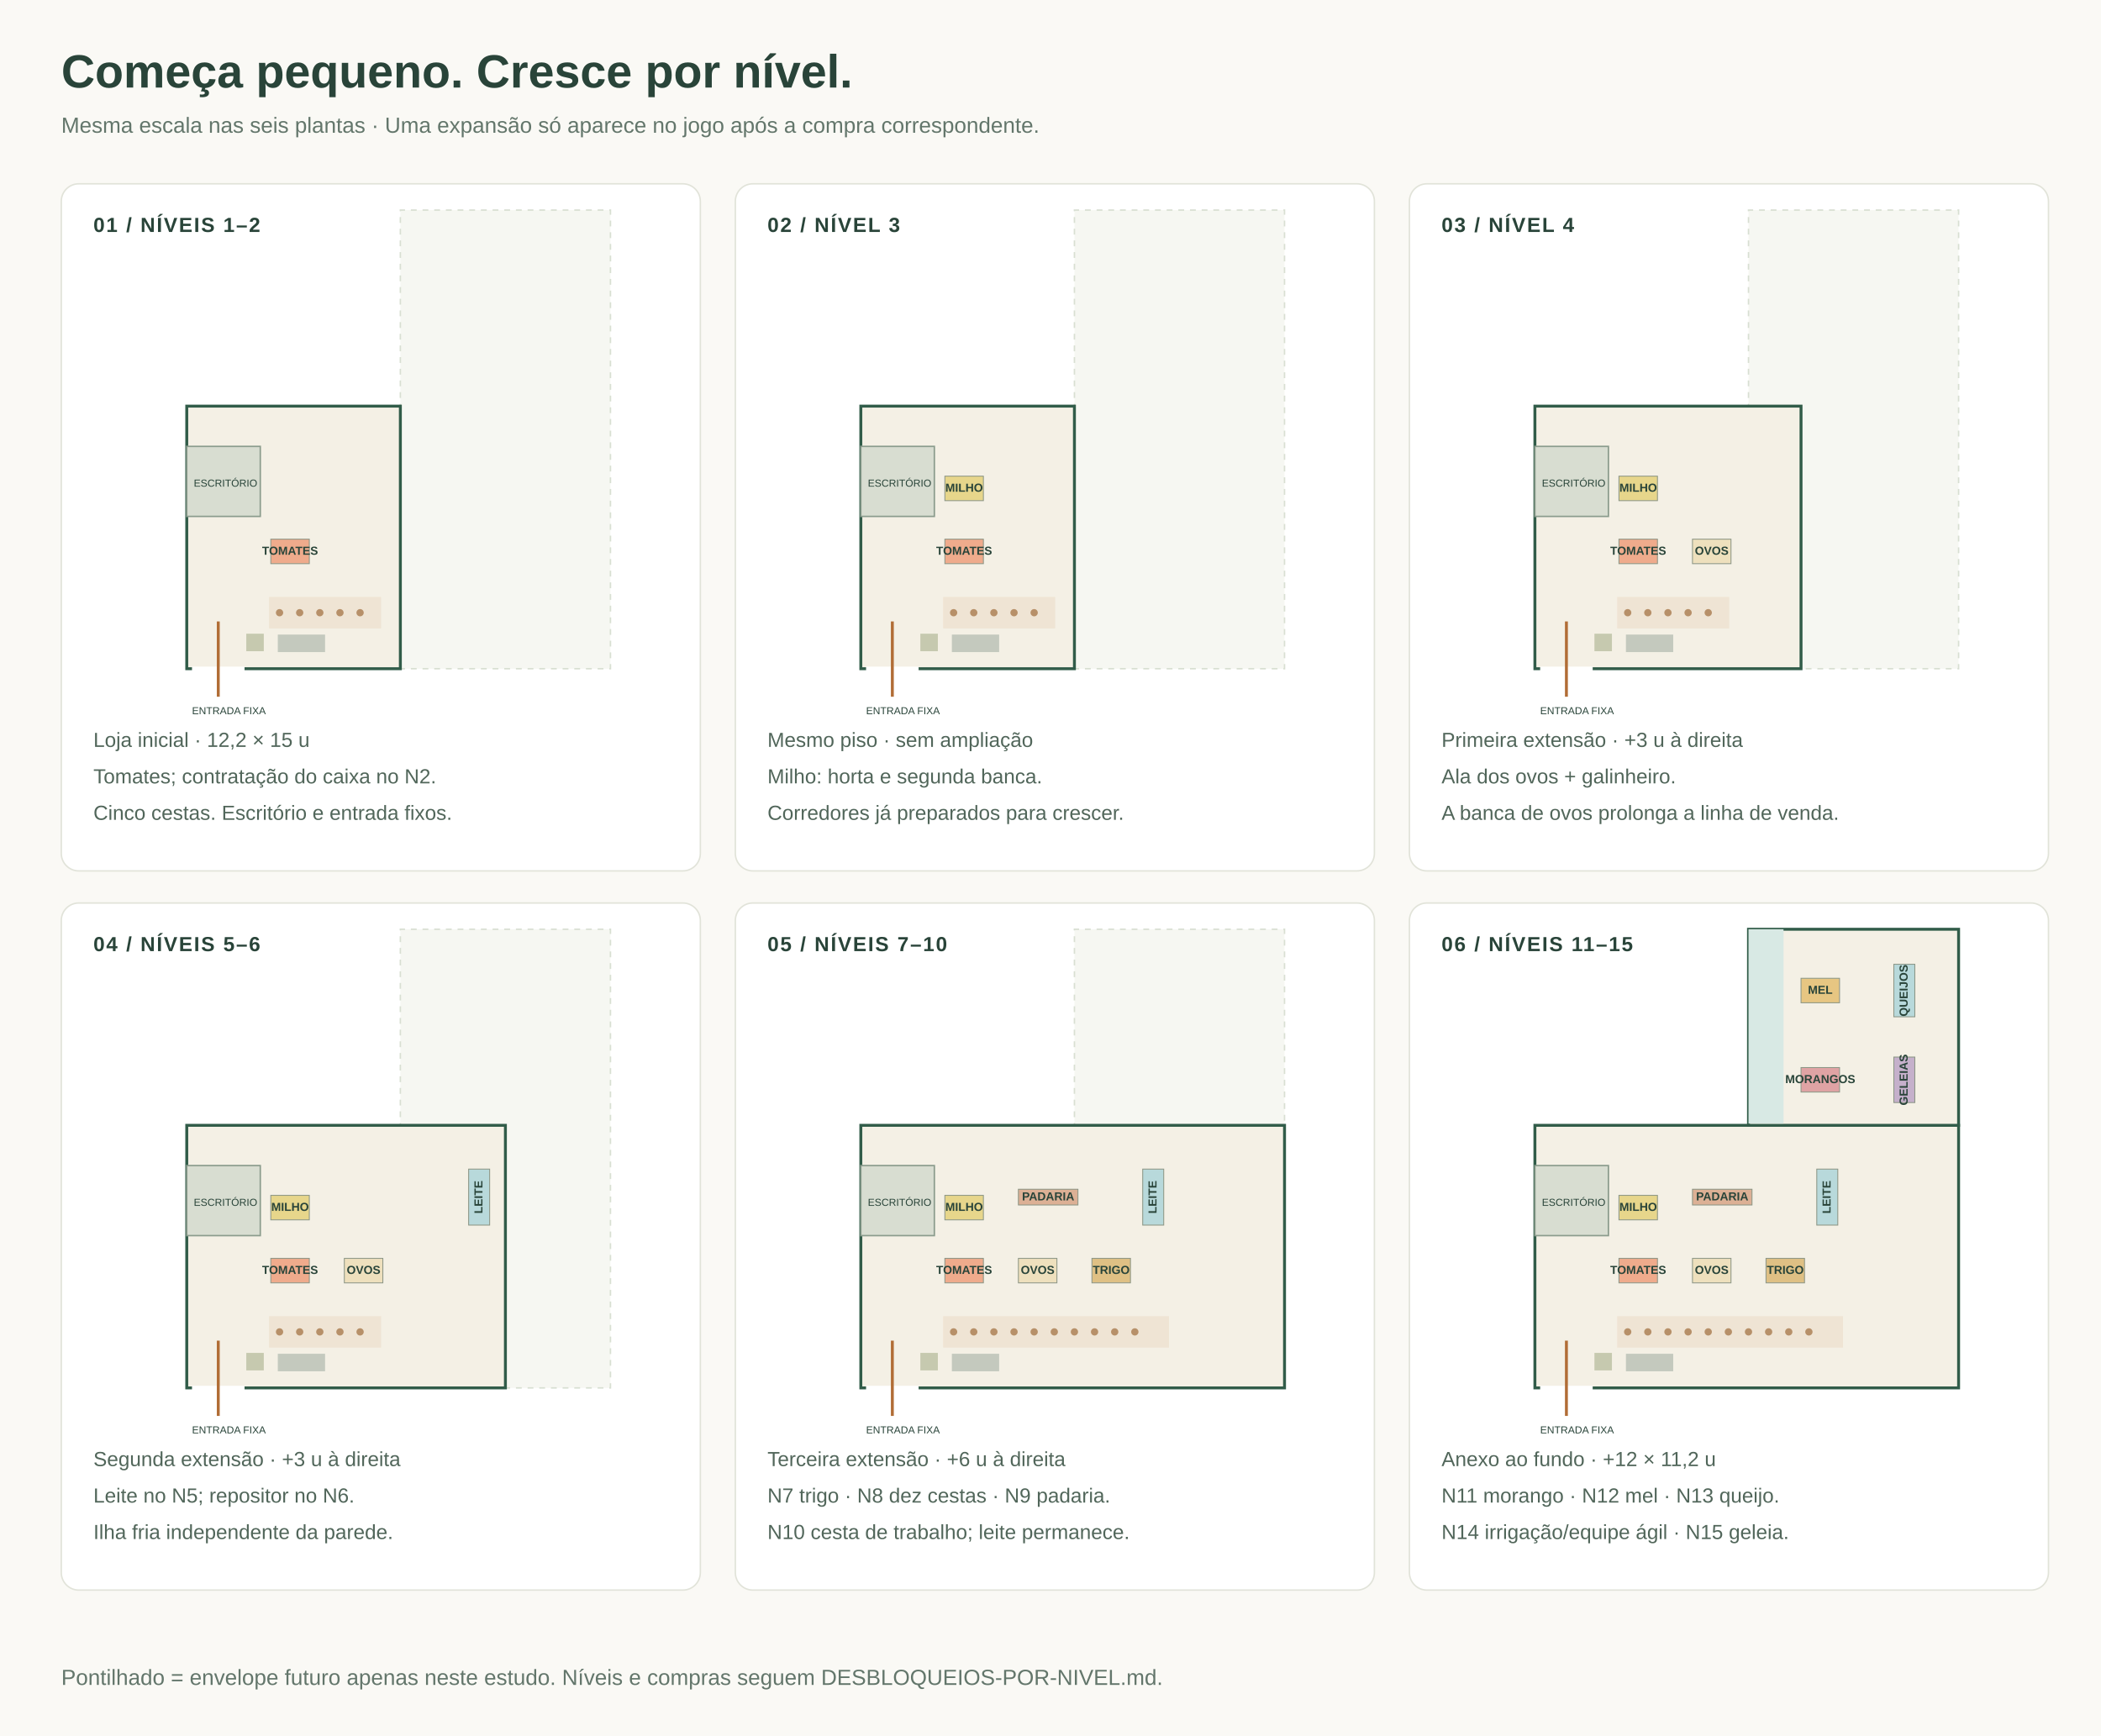
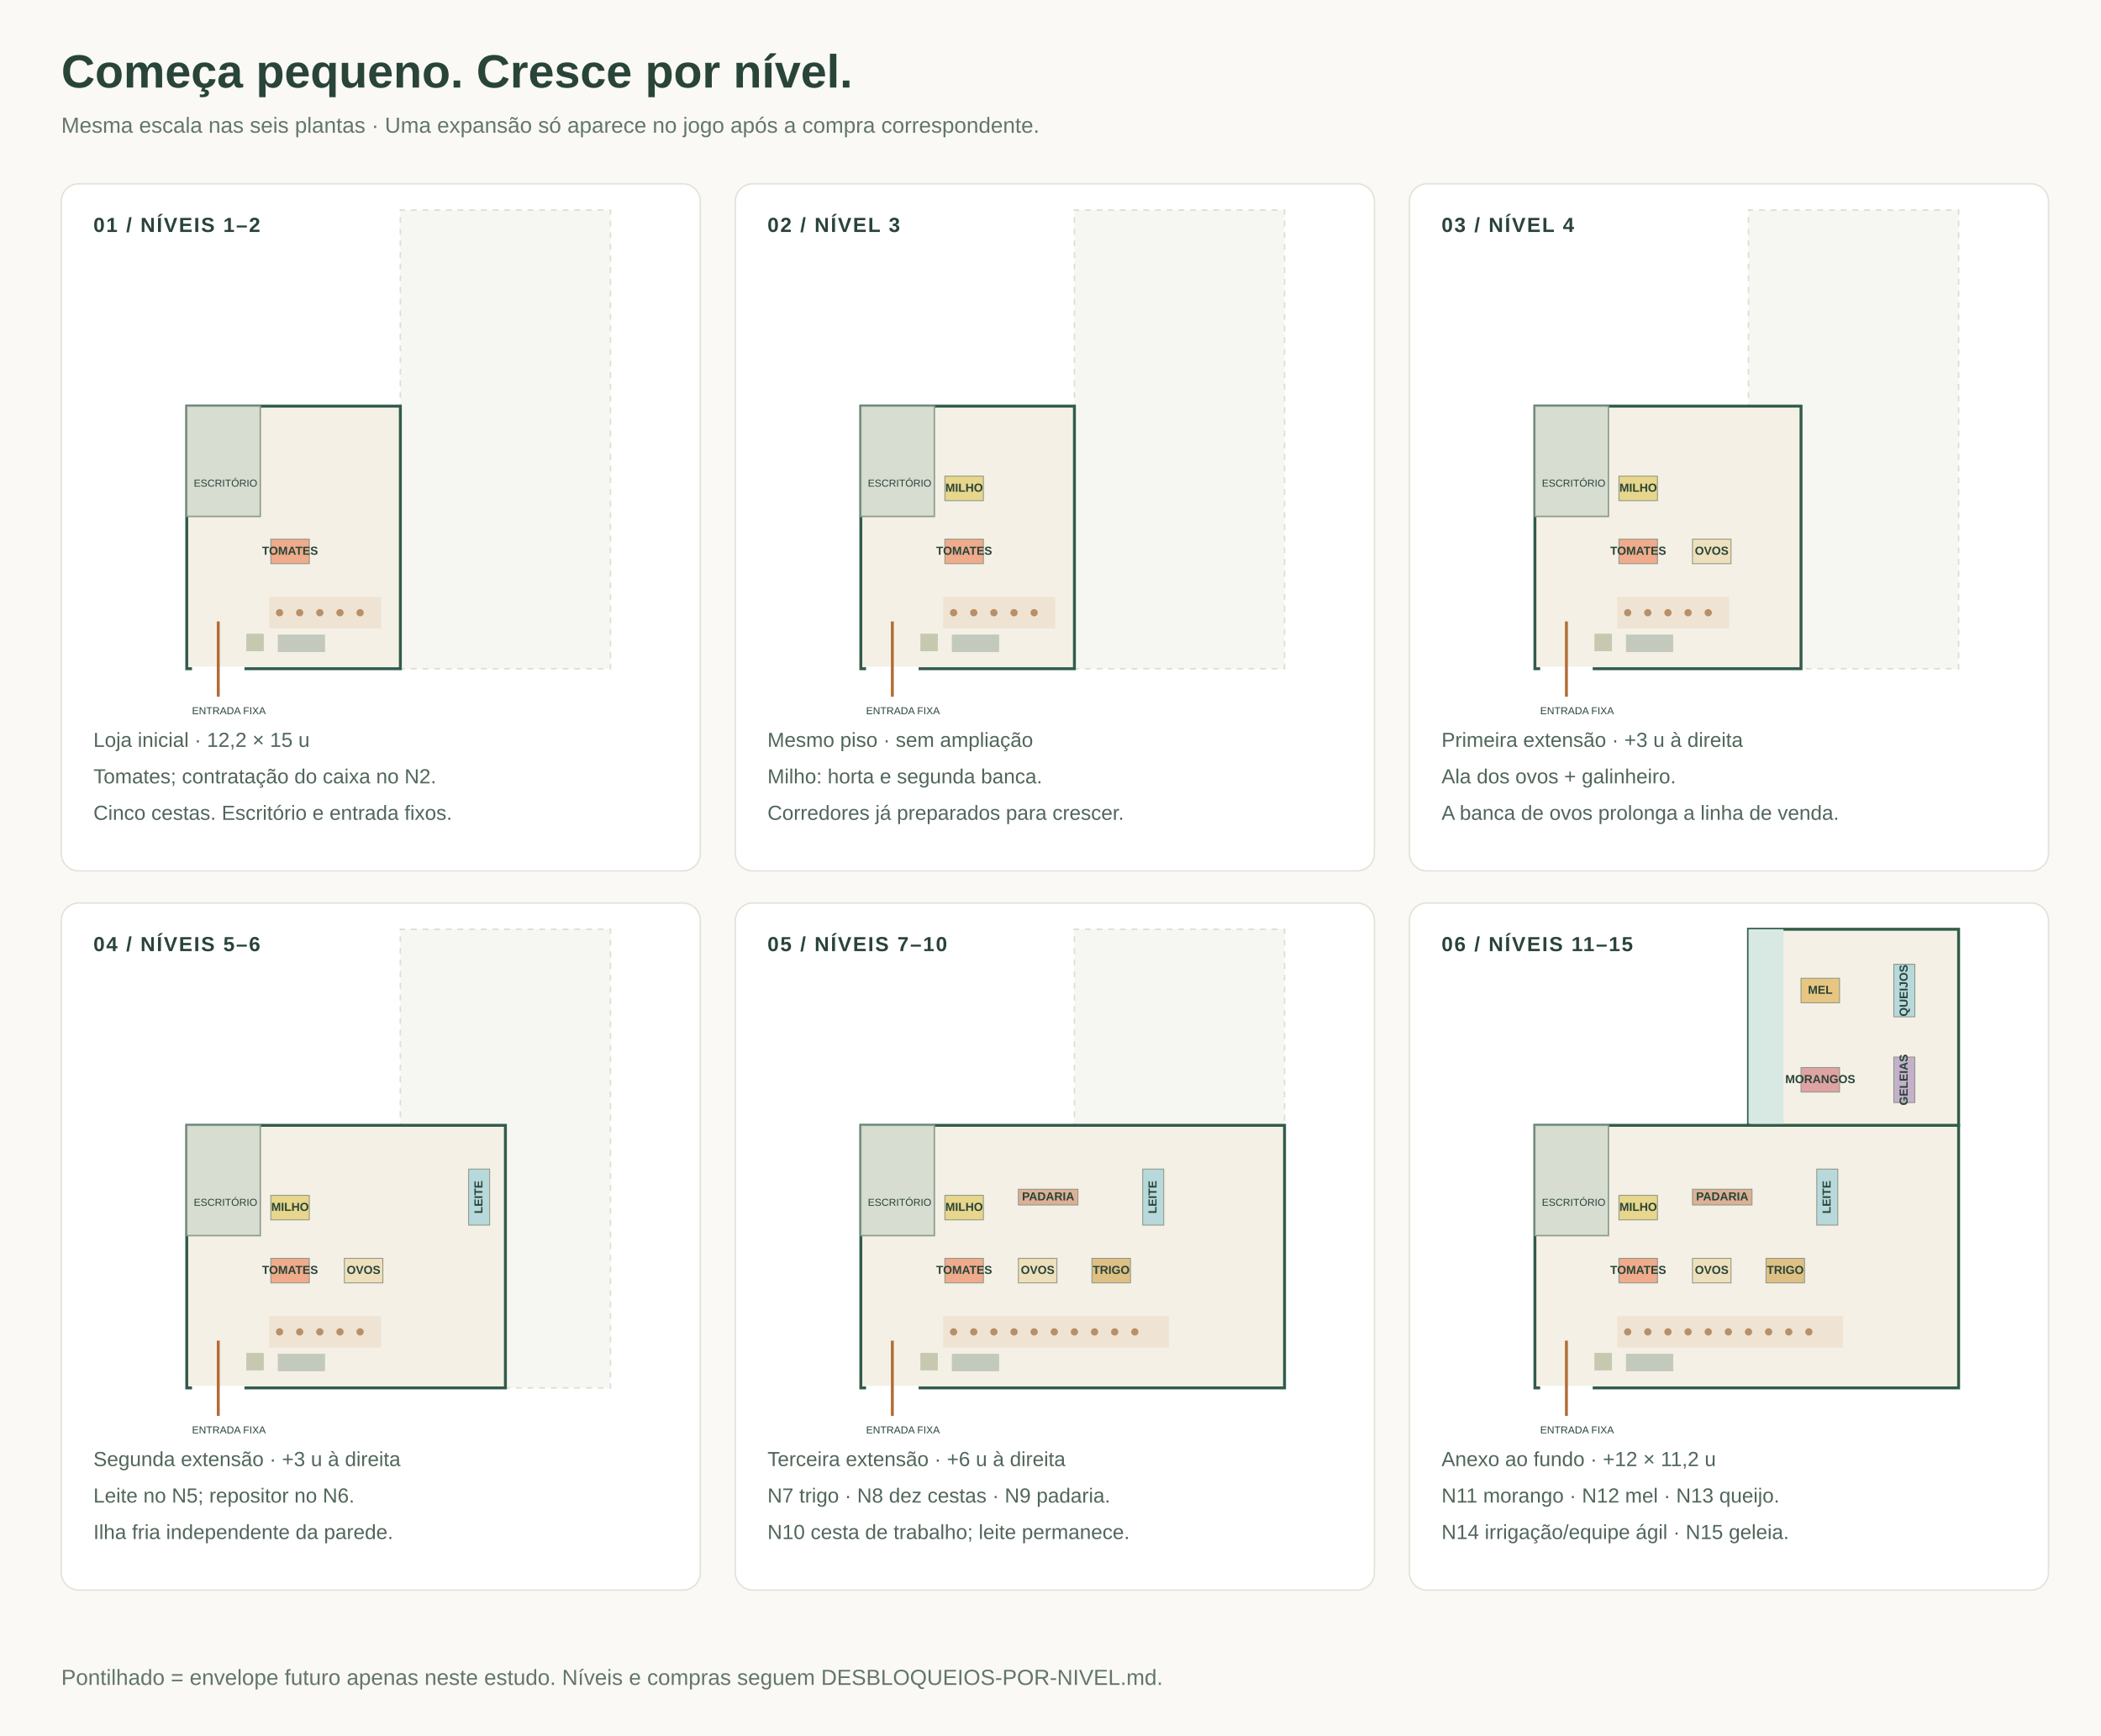
<svg xmlns="http://www.w3.org/2000/svg" width="1440" height="1190" viewBox="0 0 1440 1190" role="img" aria-labelledby="title desc">
  <style>text{font-family:Arial,sans-serif;fill:#294439}.h{font-size:32px;font-weight:bold}.sub{font-size:15px;fill:#63766b}.t{font-size:14px;font-weight:bold;letter-spacing:1px}.n{font-size:14px;fill:#51665a}.f{font-size:8px;font-weight:bold}.mini{font-size:7px}</style>
  <rect width="1440" height="1190" fill="#faf9f5" />
  <text x="42" y="60" class="h">Começa pequeno. Cresce por nível.</text>
  <text x="42" y="91" class="sub">Mesma escala nas seis plantas · Uma expansão só aparece no jogo após a compra correspondente.</text>
  <rect x="42" y="126" width="438" height="471" rx="12" fill="#fff" stroke="#e1e3d9" />
  <text x="64" y="159" class="t">01 / NÍVEIS 1–2</text>
  <path d="M128,278.4H274.4V144H418.4V458.4H128Z" fill="#f6f7f2" stroke="#d8dfd2" stroke-dasharray="4 4" />
  <rect x="128" y="278.4" width="146.4" height="180" fill="#f4f0e5" stroke="#315c49" stroke-width="2" />
-   <rect x="128" y="306" width="50.4" height="48" fill="#d8ddd1" stroke="#8b9c8d" />
+   <rect x="128" y="278.4" width="50.4" height="75.6" fill="#d8ddd1" stroke="#8b9c8d" />
  <text x="132.8" y="333.6" class="mini">ESCRITÓRIO</text>
  <rect x="185.6" y="369.6" width="26.4" height="16.8" fill="#efab8c" stroke="#8b9585" stroke-width="0.6" />
  <text transform="translate(198.8,378)" text-anchor="middle" dominant-baseline="middle" class="f">TOMATES</text>
  <rect x="184.4" y="409.2" width="76.8" height="21.6" fill="#efe4d4" />
  <rect x="190.4" y="435" width="32.4" height="12" fill="#c4c9be" />
  <rect x="168.8" y="434.4" width="12" height="12" fill="#c6c9af" />
  <circle cx="191.6" cy="420" r="2.5" fill="#b79069" />
  <circle cx="205.4" cy="420" r="2.5" fill="#b79069" />
  <circle cx="219.2" cy="420" r="2.5" fill="#b79069" />
  <circle cx="233" cy="420" r="2.5" fill="#b79069" />
  <circle cx="246.8" cy="420" r="2.5" fill="#b79069" />
  <rect x="131.6" y="456.96" width="36" height="2.88" fill="#fff" />
  <path d="M149.6,477.6V426" stroke="#b16d36" stroke-width="2" />
  <text x="131.6" y="489.6" class="mini">ENTRADA FIXA</text>
  <text x="64" y="512" class="n">Loja inicial · 12,2 × 15 u</text>
  <text x="64" y="537" class="n">Tomates; contratação do caixa no N2.</text>
  <text x="64" y="562" class="n">Cinco cestas. Escritório e entrada fixos.</text>
  <rect x="504" y="126" width="438" height="471" rx="12" fill="#fff" stroke="#e1e3d9" />
  <text x="526" y="159" class="t">02 / NÍVEL 3</text>
  <path d="M590,278.4H736.4V144H880.4V458.4H590Z" fill="#f6f7f2" stroke="#d8dfd2" stroke-dasharray="4 4" />
  <rect x="590" y="278.4" width="146.4" height="180" fill="#f4f0e5" stroke="#315c49" stroke-width="2" />
-   <rect x="590" y="306" width="50.4" height="48" fill="#d8ddd1" stroke="#8b9c8d" />
+   <rect x="590" y="278.4" width="50.4" height="75.6" fill="#d8ddd1" stroke="#8b9c8d" />
  <text x="594.8" y="333.6" class="mini">ESCRITÓRIO</text>
  <rect x="647.6" y="369.6" width="26.4" height="16.8" fill="#efab8c" stroke="#8b9585" stroke-width="0.6" />
  <text transform="translate(660.8,378)" text-anchor="middle" dominant-baseline="middle" class="f">TOMATES</text>
  <rect x="647.6" y="326.4" width="26.4" height="16.8" fill="#e7d68b" stroke="#8b9585" stroke-width="0.6" />
  <text transform="translate(660.8,334.8)" text-anchor="middle" dominant-baseline="middle" class="f">MILHO</text>
  <rect x="646.4" y="409.2" width="76.8" height="21.6" fill="#efe4d4" />
  <rect x="652.4" y="435" width="32.4" height="12" fill="#c4c9be" />
  <rect x="630.8" y="434.4" width="12" height="12" fill="#c6c9af" />
  <circle cx="653.6" cy="420" r="2.5" fill="#b79069" />
  <circle cx="667.4" cy="420" r="2.5" fill="#b79069" />
  <circle cx="681.2" cy="420" r="2.5" fill="#b79069" />
  <circle cx="695" cy="420" r="2.5" fill="#b79069" />
  <circle cx="708.8" cy="420" r="2.5" fill="#b79069" />
  <rect x="593.6" y="456.96" width="36" height="2.88" fill="#fff" />
  <path d="M611.6,477.6V426" stroke="#b16d36" stroke-width="2" />
  <text x="593.6" y="489.6" class="mini">ENTRADA FIXA</text>
  <text x="526" y="512" class="n">Mesmo piso · sem ampliação</text>
  <text x="526" y="537" class="n">Milho: horta e segunda banca.</text>
  <text x="526" y="562" class="n">Corredores já preparados para crescer.</text>
  <rect x="966" y="126" width="438" height="471" rx="12" fill="#fff" stroke="#e1e3d9" />
  <text x="988" y="159" class="t">03 / NÍVEL 4</text>
  <path d="M1052,278.4H1198.4V144H1342.4V458.4H1052Z" fill="#f6f7f2" stroke="#d8dfd2" stroke-dasharray="4 4" />
  <rect x="1052" y="278.4" width="182.4" height="180" fill="#f4f0e5" stroke="#315c49" stroke-width="2" />
-   <rect x="1052" y="306" width="50.4" height="48" fill="#d8ddd1" stroke="#8b9c8d" />
+   <rect x="1052" y="278.4" width="50.4" height="75.6" fill="#d8ddd1" stroke="#8b9c8d" />
  <text x="1056.8" y="333.6" class="mini">ESCRITÓRIO</text>
  <rect x="1109.6" y="369.6" width="26.4" height="16.8" fill="#efab8c" stroke="#8b9585" stroke-width="0.6" />
  <text transform="translate(1122.8,378)" text-anchor="middle" dominant-baseline="middle" class="f">TOMATES</text>
  <rect x="1109.6" y="326.4" width="26.4" height="16.8" fill="#e7d68b" stroke="#8b9585" stroke-width="0.6" />
  <text transform="translate(1122.8,334.8)" text-anchor="middle" dominant-baseline="middle" class="f">MILHO</text>
  <rect x="1160" y="369.6" width="26.4" height="16.8" fill="#eee0bd" stroke="#8b9585" stroke-width="0.6" />
  <text transform="translate(1173.2,378)" text-anchor="middle" dominant-baseline="middle" class="f">OVOS</text>
  <rect x="1108.4" y="409.2" width="76.8" height="21.6" fill="#efe4d4" />
  <rect x="1114.4" y="435" width="32.4" height="12" fill="#c4c9be" />
  <rect x="1092.8" y="434.4" width="12" height="12" fill="#c6c9af" />
  <circle cx="1115.6" cy="420" r="2.5" fill="#b79069" />
  <circle cx="1129.4" cy="420" r="2.5" fill="#b79069" />
  <circle cx="1143.2" cy="420" r="2.5" fill="#b79069" />
  <circle cx="1157" cy="420" r="2.5" fill="#b79069" />
  <circle cx="1170.8" cy="420" r="2.5" fill="#b79069" />
  <rect x="1055.6" y="456.96" width="36" height="2.88" fill="#fff" />
  <path d="M1073.6,477.6V426" stroke="#b16d36" stroke-width="2" />
  <text x="1055.6" y="489.6" class="mini">ENTRADA FIXA</text>
  <text x="988" y="512" class="n">Primeira extensão · +3 u à direita</text>
  <text x="988" y="537" class="n">Ala dos ovos + galinheiro.</text>
  <text x="988" y="562" class="n">A banca de ovos prolonga a linha de venda.</text>
  <rect x="42" y="619" width="438" height="471" rx="12" fill="#fff" stroke="#e1e3d9" />
  <text x="64" y="652" class="t">04 / NÍVEIS 5–6</text>
  <path d="M128,771.4H274.4V637H418.4V951.4H128Z" fill="#f6f7f2" stroke="#d8dfd2" stroke-dasharray="4 4" />
  <rect x="128" y="771.4" width="218.4" height="180" fill="#f4f0e5" stroke="#315c49" stroke-width="2" />
-   <rect x="128" y="799" width="50.4" height="48" fill="#d8ddd1" stroke="#8b9c8d" />
+   <rect x="128" y="771.4" width="50.4" height="75.6" fill="#d8ddd1" stroke="#8b9c8d" />
  <text x="132.8" y="826.6" class="mini">ESCRITÓRIO</text>
  <rect x="185.6" y="862.6" width="26.4" height="16.8" fill="#efab8c" stroke="#8b9585" stroke-width="0.6" />
  <text transform="translate(198.8,871)" text-anchor="middle" dominant-baseline="middle" class="f">TOMATES</text>
  <rect x="185.6" y="819.4" width="26.4" height="16.8" fill="#e7d68b" stroke="#8b9585" stroke-width="0.6" />
  <text transform="translate(198.8,827.8)" text-anchor="middle" dominant-baseline="middle" class="f">MILHO</text>
  <rect x="236" y="862.6" width="26.4" height="16.8" fill="#eee0bd" stroke="#8b9585" stroke-width="0.6" />
  <text transform="translate(249.2,871)" text-anchor="middle" dominant-baseline="middle" class="f">OVOS</text>
  <rect x="321.2" y="801.4" width="14.4" height="38.4" fill="#b8d9db" stroke="#8b9585" stroke-width="0.6" />
  <text transform="translate(328.4,820.6) rotate(-90)" text-anchor="middle" dominant-baseline="middle" class="f">LEITE</text>
  <rect x="184.4" y="902.2" width="76.8" height="21.6" fill="#efe4d4" />
  <rect x="190.4" y="928" width="32.4" height="12" fill="#c4c9be" />
  <rect x="168.8" y="927.4" width="12" height="12" fill="#c6c9af" />
  <circle cx="191.6" cy="913" r="2.5" fill="#b79069" />
  <circle cx="205.4" cy="913" r="2.5" fill="#b79069" />
  <circle cx="219.2" cy="913" r="2.5" fill="#b79069" />
  <circle cx="233" cy="913" r="2.5" fill="#b79069" />
  <circle cx="246.8" cy="913" r="2.5" fill="#b79069" />
  <rect x="131.6" y="949.96" width="36" height="2.88" fill="#fff" />
  <path d="M149.6,970.6V919" stroke="#b16d36" stroke-width="2" />
  <text x="131.6" y="982.6" class="mini">ENTRADA FIXA</text>
  <text x="64" y="1005" class="n">Segunda extensão · +3 u à direita</text>
  <text x="64" y="1030" class="n">Leite no N5; repositor no N6.</text>
  <text x="64" y="1055" class="n">Ilha fria independente da parede.</text>
  <rect x="504" y="619" width="438" height="471" rx="12" fill="#fff" stroke="#e1e3d9" />
  <text x="526" y="652" class="t">05 / NÍVEIS 7–10</text>
  <path d="M590,771.4H736.4V637H880.4V951.4H590Z" fill="#f6f7f2" stroke="#d8dfd2" stroke-dasharray="4 4" />
  <rect x="590" y="771.4" width="290.4" height="180" fill="#f4f0e5" stroke="#315c49" stroke-width="2" />
-   <rect x="590" y="799" width="50.4" height="48" fill="#d8ddd1" stroke="#8b9c8d" />
+   <rect x="590" y="771.4" width="50.4" height="75.6" fill="#d8ddd1" stroke="#8b9c8d" />
  <text x="594.8" y="826.6" class="mini">ESCRITÓRIO</text>
  <rect x="647.6" y="862.6" width="26.4" height="16.8" fill="#efab8c" stroke="#8b9585" stroke-width="0.6" />
  <text transform="translate(660.8,871)" text-anchor="middle" dominant-baseline="middle" class="f">TOMATES</text>
  <rect x="647.6" y="819.4" width="26.4" height="16.8" fill="#e7d68b" stroke="#8b9585" stroke-width="0.6" />
  <text transform="translate(660.8,827.8)" text-anchor="middle" dominant-baseline="middle" class="f">MILHO</text>
  <rect x="698" y="862.6" width="26.4" height="16.8" fill="#eee0bd" stroke="#8b9585" stroke-width="0.6" />
  <text transform="translate(711.2,871)" text-anchor="middle" dominant-baseline="middle" class="f">OVOS</text>
  <rect x="748.4" y="862.6" width="26.4" height="16.8" fill="#dfc084" stroke="#8b9585" stroke-width="0.6" />
  <text transform="translate(761.6,871)" text-anchor="middle" dominant-baseline="middle" class="f">TRIGO</text>
  <rect x="698" y="815.2" width="40.8" height="10.8" fill="#dcb095" stroke="#8b9585" stroke-width="0.6" />
  <text transform="translate(718.4,820.6)" text-anchor="middle" dominant-baseline="middle" class="f">PADARIA</text>
  <rect x="783.2" y="801.4" width="14.4" height="38.4" fill="#b8d9db" stroke="#8b9585" stroke-width="0.6" />
  <text transform="translate(790.4,820.6) rotate(-90)" text-anchor="middle" dominant-baseline="middle" class="f">LEITE</text>
  <rect x="646.4" y="902.2" width="154.8" height="21.6" fill="#efe4d4" />
  <rect x="652.4" y="928" width="32.4" height="12" fill="#c4c9be" />
  <rect x="630.8" y="927.4" width="12" height="12" fill="#c6c9af" />
  <circle cx="653.6" cy="913" r="2.5" fill="#b79069" />
  <circle cx="667.4" cy="913" r="2.5" fill="#b79069" />
  <circle cx="681.2" cy="913" r="2.5" fill="#b79069" />
  <circle cx="695" cy="913" r="2.5" fill="#b79069" />
  <circle cx="708.8" cy="913" r="2.5" fill="#b79069" />
  <circle cx="722.6" cy="913" r="2.5" fill="#b79069" />
  <circle cx="736.4" cy="913" r="2.5" fill="#b79069" />
  <circle cx="750.2" cy="913" r="2.5" fill="#b79069" />
  <circle cx="764" cy="913" r="2.5" fill="#b79069" />
  <circle cx="777.8" cy="913" r="2.5" fill="#b79069" />
  <rect x="593.6" y="949.96" width="36" height="2.88" fill="#fff" />
  <path d="M611.6,970.6V919" stroke="#b16d36" stroke-width="2" />
  <text x="593.6" y="982.6" class="mini">ENTRADA FIXA</text>
  <text x="526" y="1005" class="n">Terceira extensão · +6 u à direita</text>
  <text x="526" y="1030" class="n">N7 trigo · N8 dez cestas · N9 padaria.</text>
  <text x="526" y="1055" class="n">N10 cesta de trabalho; leite permanece.</text>
  <rect x="966" y="619" width="438" height="471" rx="12" fill="#fff" stroke="#e1e3d9" />
  <text x="988" y="652" class="t">06 / NÍVEIS 11–15</text>
  <path d="M1052,771.4H1198.4V637H1342.4V951.4H1052Z" fill="#f6f7f2" stroke="#d8dfd2" stroke-dasharray="4 4" />
  <rect x="1052" y="771.4" width="290.4" height="180" fill="#f4f0e5" stroke="#315c49" stroke-width="2" />
  <rect x="1198.4" y="637" width="144" height="134.4" fill="#f4f0e5" stroke="#315c49" stroke-width="2" />
-   <rect x="1052" y="799" width="50.4" height="48" fill="#d8ddd1" stroke="#8b9c8d" />
+   <rect x="1052" y="771.4" width="50.4" height="75.6" fill="#d8ddd1" stroke="#8b9c8d" />
  <text x="1056.8" y="826.6" class="mini">ESCRITÓRIO</text>
  <rect x="1198.4" y="637" width="24" height="133.2" fill="#d8e9e4" />
  <rect x="1109.6" y="862.6" width="26.4" height="16.8" fill="#efab8c" stroke="#8b9585" stroke-width="0.6" />
  <text transform="translate(1122.8,871)" text-anchor="middle" dominant-baseline="middle" class="f">TOMATES</text>
  <rect x="1109.6" y="819.4" width="26.4" height="16.8" fill="#e7d68b" stroke="#8b9585" stroke-width="0.6" />
  <text transform="translate(1122.8,827.8)" text-anchor="middle" dominant-baseline="middle" class="f">MILHO</text>
  <rect x="1160" y="862.6" width="26.4" height="16.8" fill="#eee0bd" stroke="#8b9585" stroke-width="0.6" />
  <text transform="translate(1173.2,871)" text-anchor="middle" dominant-baseline="middle" class="f">OVOS</text>
  <rect x="1210.4" y="862.6" width="26.4" height="16.8" fill="#dfc084" stroke="#8b9585" stroke-width="0.6" />
  <text transform="translate(1223.6,871)" text-anchor="middle" dominant-baseline="middle" class="f">TRIGO</text>
  <rect x="1160" y="815.2" width="40.8" height="10.8" fill="#dcb095" stroke="#8b9585" stroke-width="0.6" />
  <text transform="translate(1180.4,820.6)" text-anchor="middle" dominant-baseline="middle" class="f">PADARIA</text>
  <rect x="1245.2" y="801.4" width="14.4" height="38.4" fill="#b8d9db" stroke="#8b9585" stroke-width="0.6" />
  <text transform="translate(1252.4,820.6) rotate(-90)" text-anchor="middle" dominant-baseline="middle" class="f">LEITE</text>
  <rect x="1234.4" y="731.8" width="26.4" height="16.8" fill="#dfa3a4" stroke="#8b9585" stroke-width="0.6" />
  <text transform="translate(1247.6,740.2)" text-anchor="middle" dominant-baseline="middle" class="f">MORANGOS</text>
  <rect x="1234.4" y="670.6" width="26.4" height="16.8" fill="#e7c682" stroke="#8b9585" stroke-width="0.6" />
  <text transform="translate(1247.6,679)" text-anchor="middle" dominant-baseline="middle" class="f">MEL</text>
  <rect x="1298" y="661" width="14.4" height="36" fill="#b8d9db" stroke="#8b9585" stroke-width="0.6" />
  <text transform="translate(1305.2,679) rotate(-90)" text-anchor="middle" dominant-baseline="middle" class="f">QUEIJOS</text>
  <rect x="1298" y="724.6" width="14.4" height="31.2" fill="#c5b0cb" stroke="#8b9585" stroke-width="0.6" />
  <text transform="translate(1305.2,740.2) rotate(-90)" text-anchor="middle" dominant-baseline="middle" class="f">GELEIAS</text>
  <rect x="1108.4" y="902.2" width="154.8" height="21.6" fill="#efe4d4" />
  <rect x="1114.4" y="928" width="32.4" height="12" fill="#c4c9be" />
  <rect x="1092.8" y="927.4" width="12" height="12" fill="#c6c9af" />
  <circle cx="1115.6" cy="913" r="2.5" fill="#b79069" />
  <circle cx="1129.4" cy="913" r="2.5" fill="#b79069" />
  <circle cx="1143.2" cy="913" r="2.5" fill="#b79069" />
  <circle cx="1157" cy="913" r="2.5" fill="#b79069" />
  <circle cx="1170.8" cy="913" r="2.5" fill="#b79069" />
  <circle cx="1184.6" cy="913" r="2.5" fill="#b79069" />
  <circle cx="1198.4" cy="913" r="2.5" fill="#b79069" />
  <circle cx="1212.2" cy="913" r="2.5" fill="#b79069" />
  <circle cx="1226" cy="913" r="2.5" fill="#b79069" />
  <circle cx="1239.8" cy="913" r="2.5" fill="#b79069" />
  <rect x="1055.6" y="949.96" width="36" height="2.88" fill="#fff" />
  <path d="M1073.6,970.6V919" stroke="#b16d36" stroke-width="2" />
  <text x="1055.6" y="982.6" class="mini">ENTRADA FIXA</text>
  <text x="988" y="1005" class="n">Anexo ao fundo · +12 × 11,2 u</text>
  <text x="988" y="1030" class="n">N11 morango · N12 mel · N13 queijo.</text>
  <text x="988" y="1055" class="n">N14 irrigação/equipe ágil · N15 geleia.</text>
  <text x="42" y="1155" class="sub">Pontilhado = envelope futuro apenas neste estudo. Níveis e compras seguem DESBLOQUEIOS-POR-NIVEL.md.</text>
</svg>
